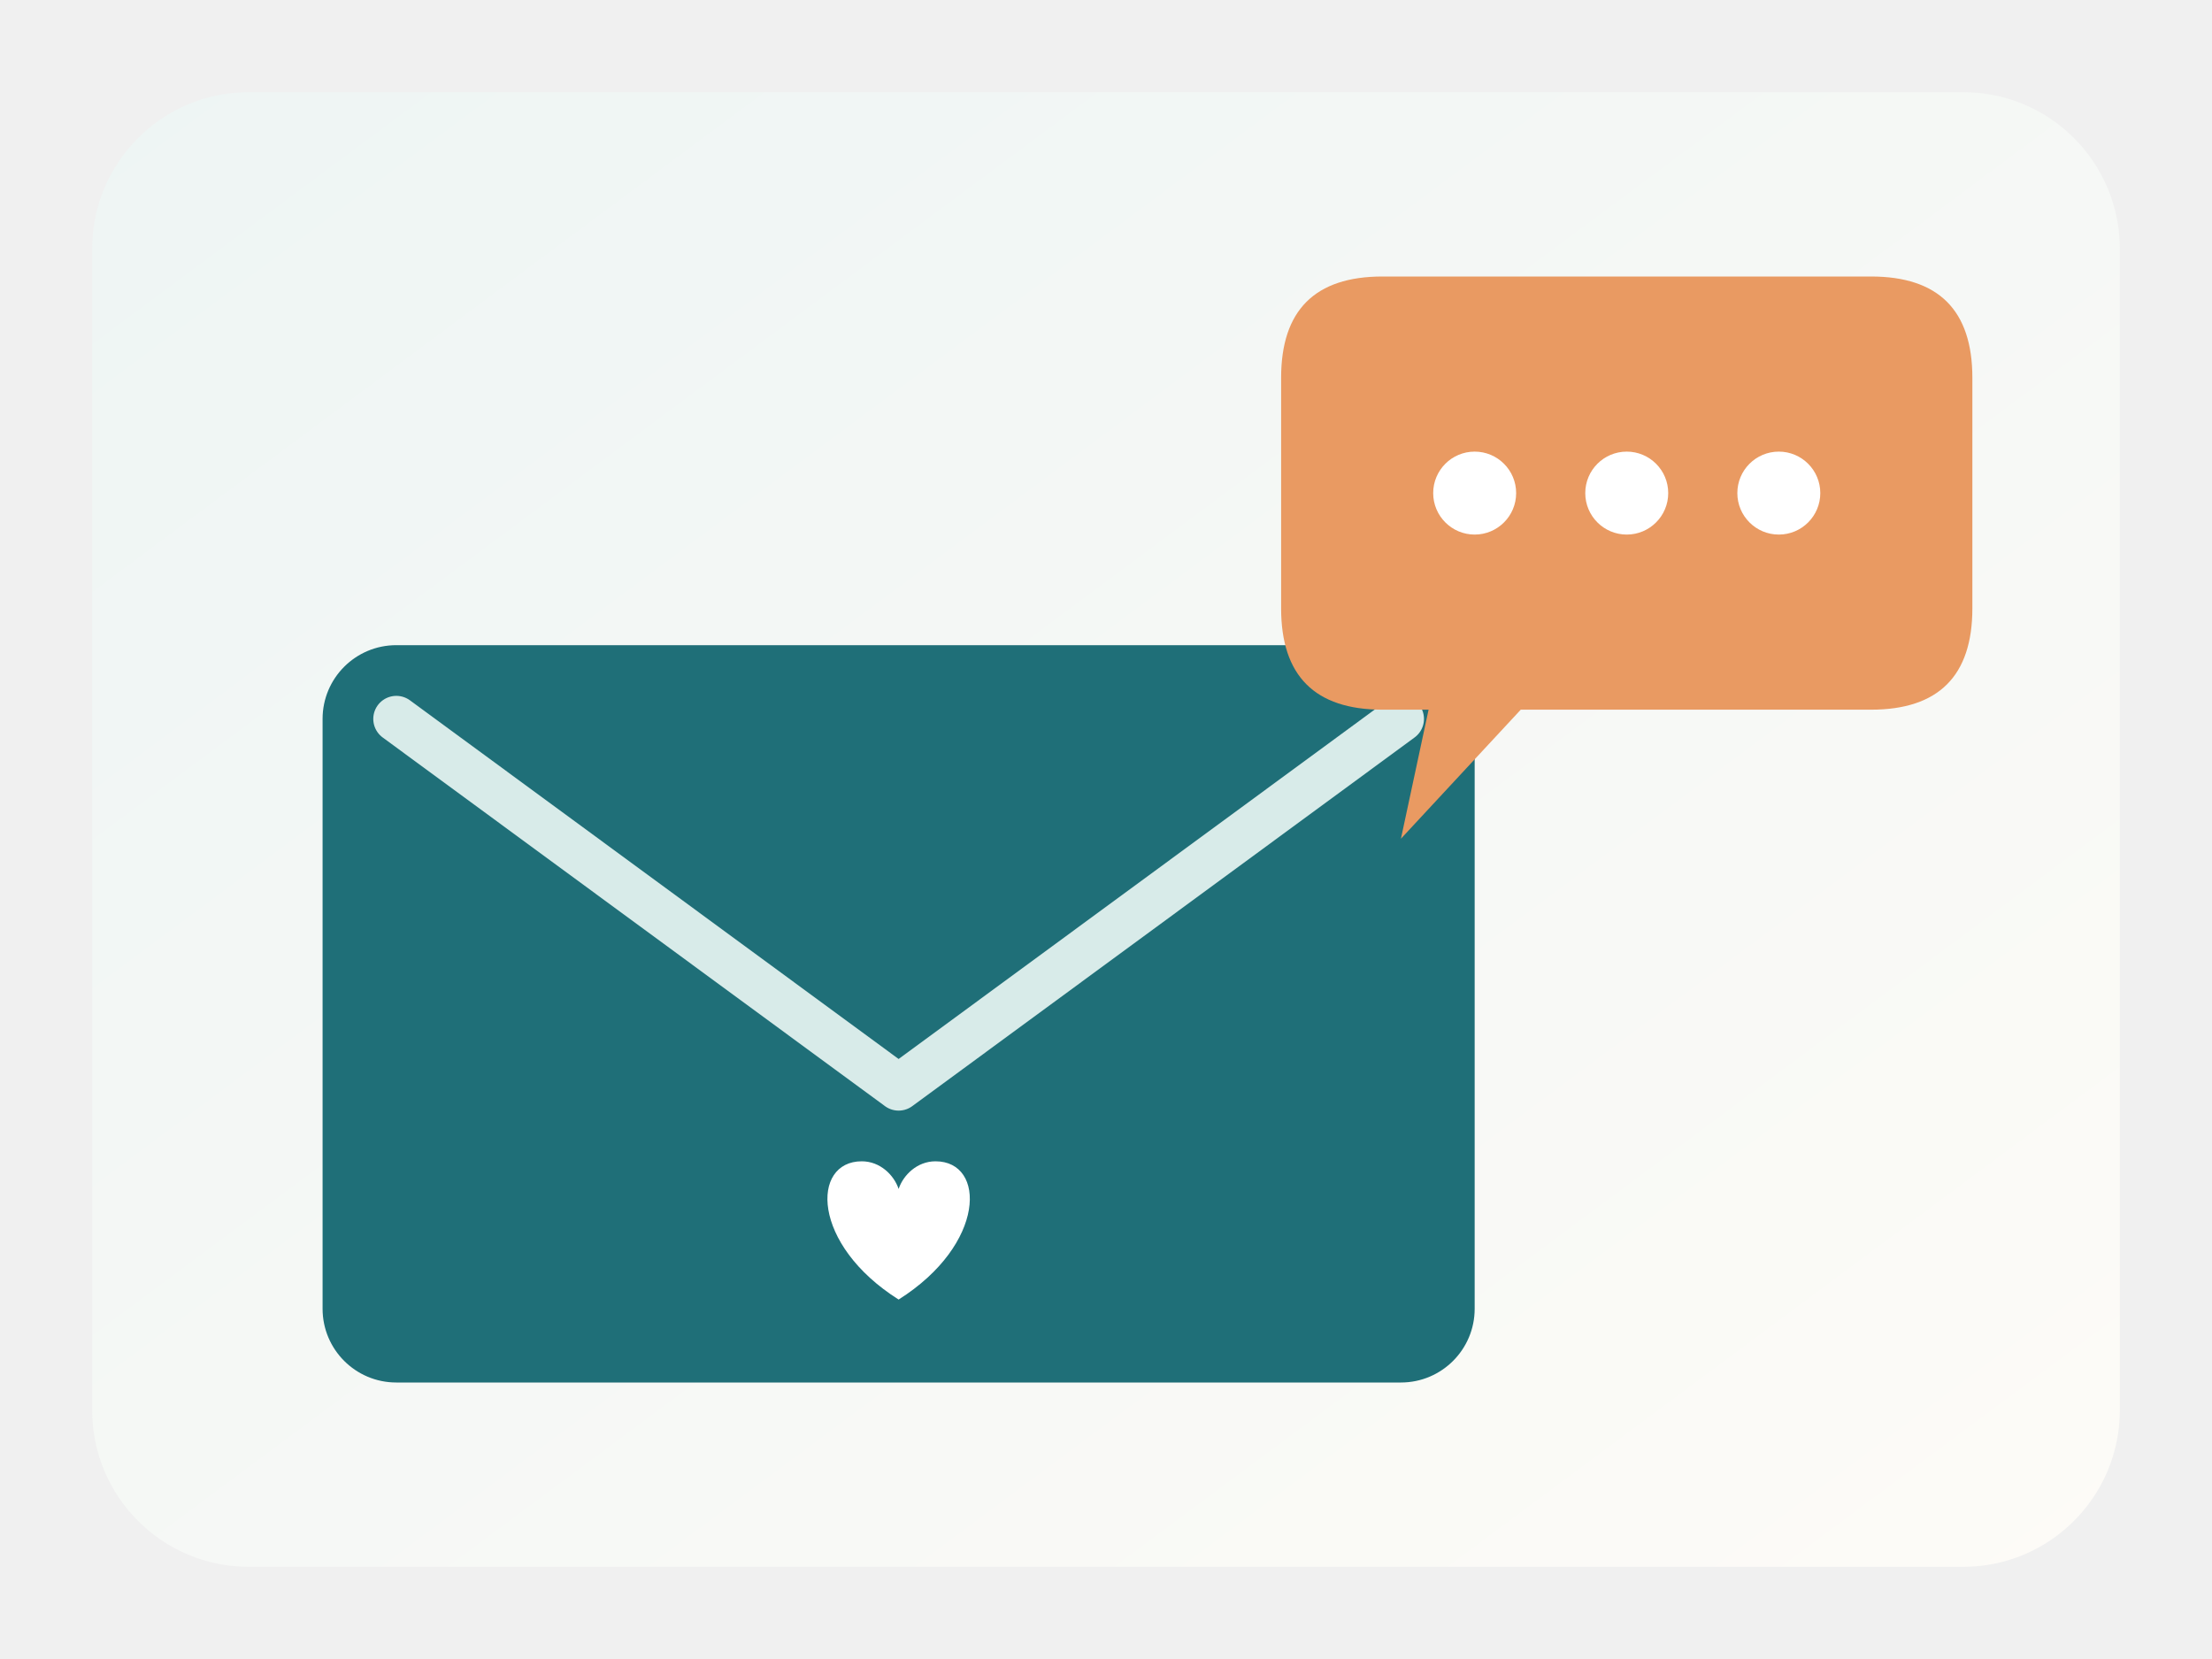
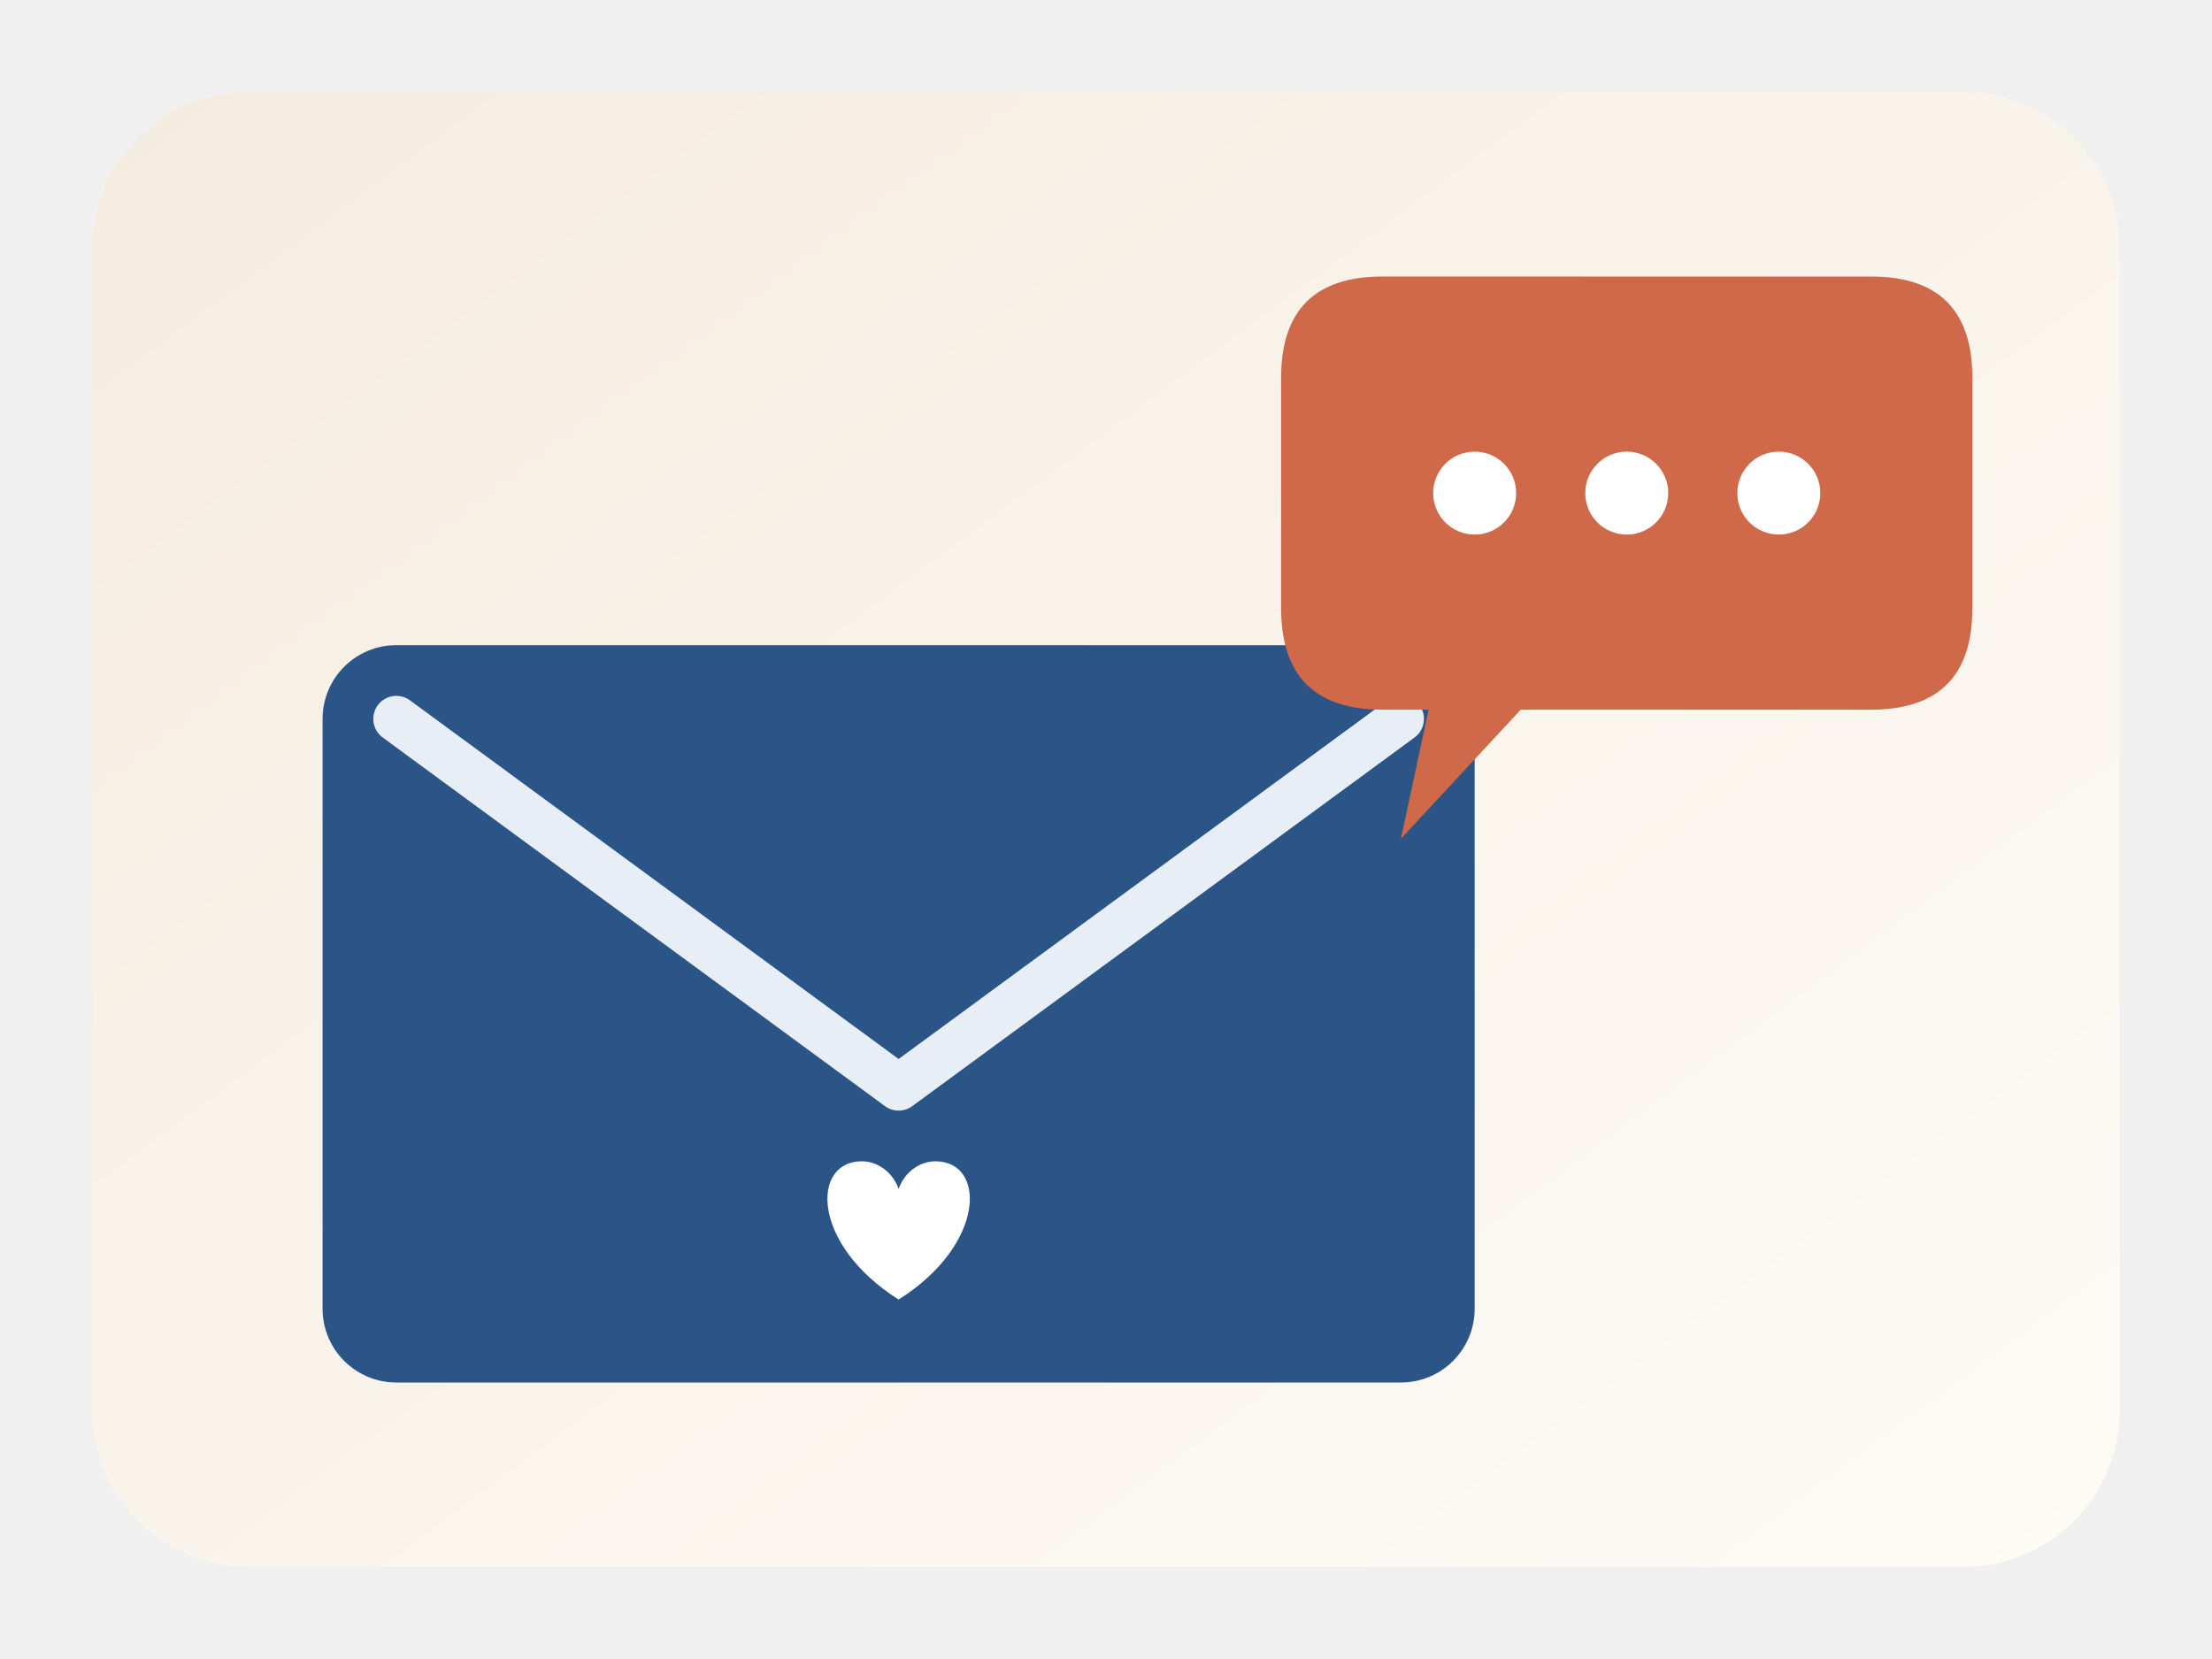
<svg xmlns="http://www.w3.org/2000/svg" viewBox="0 0 480 360" role="img" aria-label="Nehmen Sie Kontakt auf: ein Briefumschlag mit Herz und eine Sprechblase">
  <defs>
    <linearGradient id="bg4" x1="0" y1="0" x2="1" y2="1">
-       <stop offset="0" stop-color="#eef5f4" />
+       <stop offset="0" stop-color="#f5ecdf" />
      <stop offset="1" stop-color="#fdfbf7" />
    </linearGradient>
  </defs>
  <rect x="20" y="20" width="440" height="320" rx="34" fill="url(#bg4)" />
-   <rect x="70" y="140" width="250" height="160" rx="16" fill="#1f6f78" />
-   <path d="M86 156 L195 236 L304 156" stroke="#d8ebe9" stroke-width="10" fill="none" stroke-linecap="round" stroke-linejoin="round" />
+   <rect x="70" y="140" width="250" height="160" rx="16" fill="#2b5487" />
+   <path d="M86 156 L195 236 L304 156" stroke="#e8eef6" stroke-width="10" fill="none" stroke-linecap="round" stroke-linejoin="round" />
  <path d="M195 282 C176 270 176 252 187 252 C191 252 194 255 195 258 C196 255 199 252 203 252 C214 252 214 270 195 282 Z" fill="#ffffff" />
-   <path d="M300 60 H406 Q428 60 428 82 V132 Q428 154 406 154 H330 L304 182 L310 154 H300 Q278 154 278 132 V82 Q278 60 300 60 Z" fill="#e99a62" />
+   <path d="M300 60 H406 Q428 60 428 82 V132 Q428 154 406 154 H330 L304 182 L310 154 H300 Q278 154 278 132 V82 Q278 60 300 60 Z" fill="#d0694a" />
  <circle cx="320" cy="107" r="9" fill="#ffffff" />
  <circle cx="353" cy="107" r="9" fill="#ffffff" />
  <circle cx="386" cy="107" r="9" fill="#ffffff" />
</svg>
